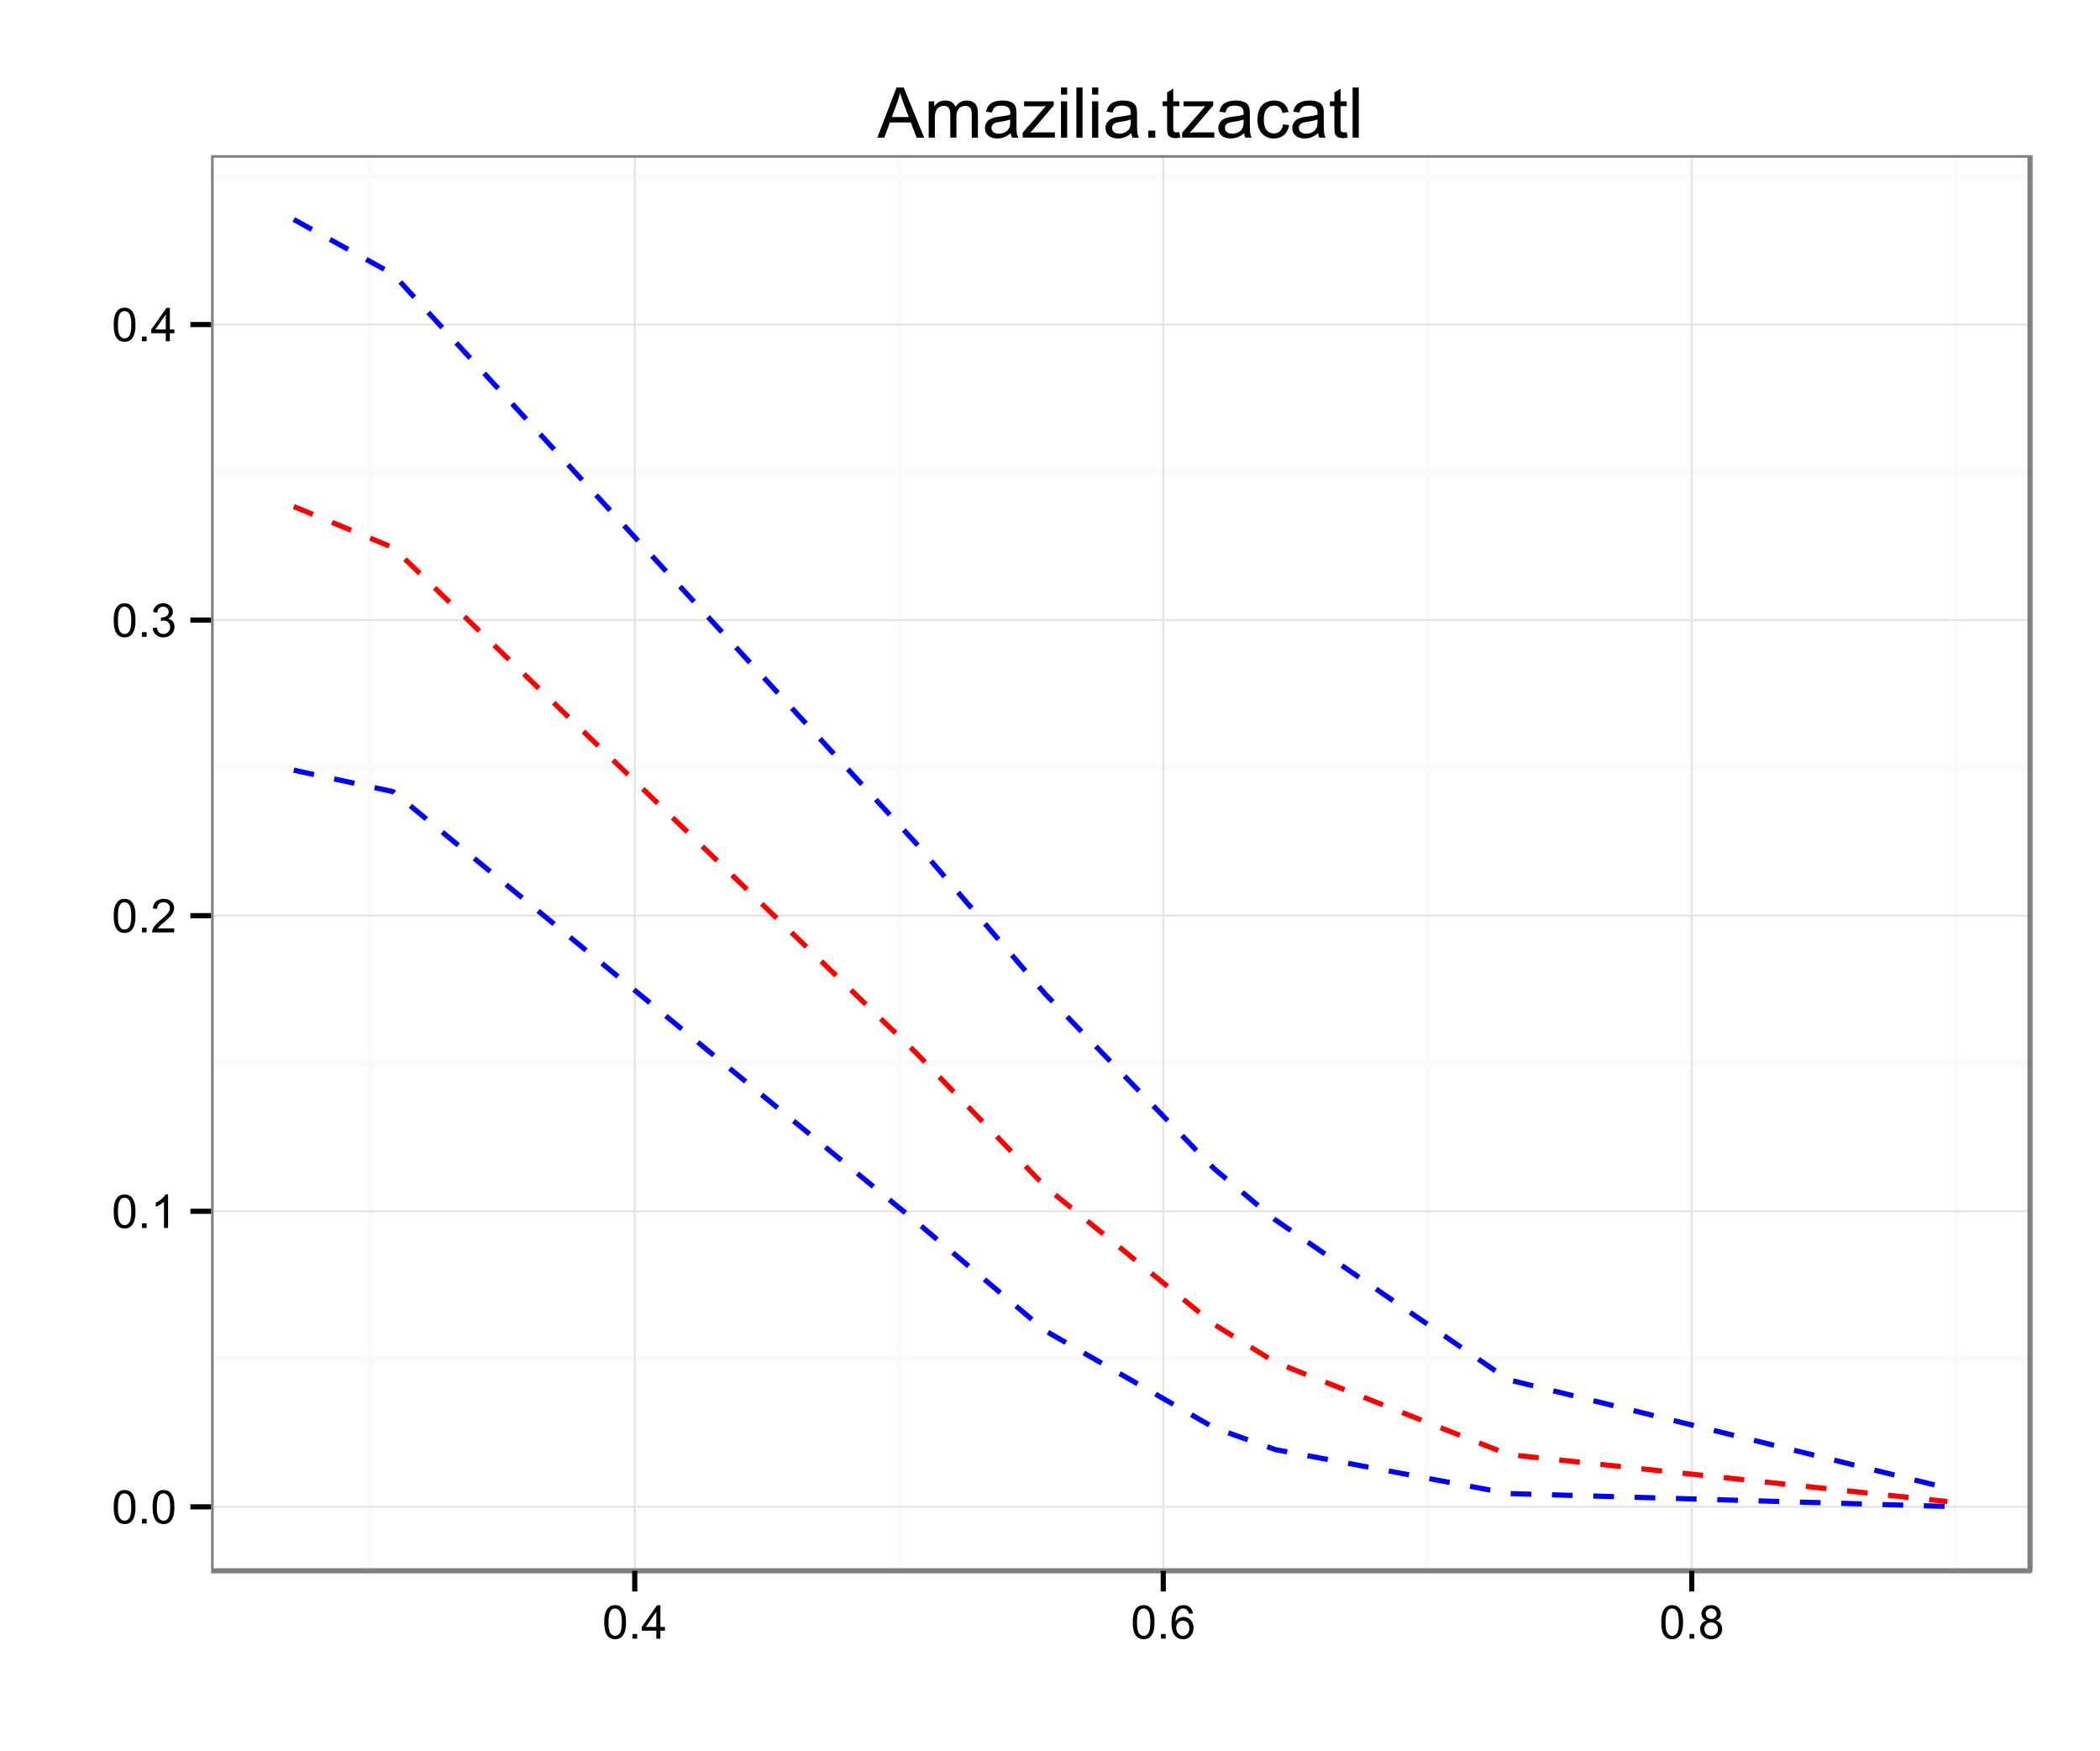
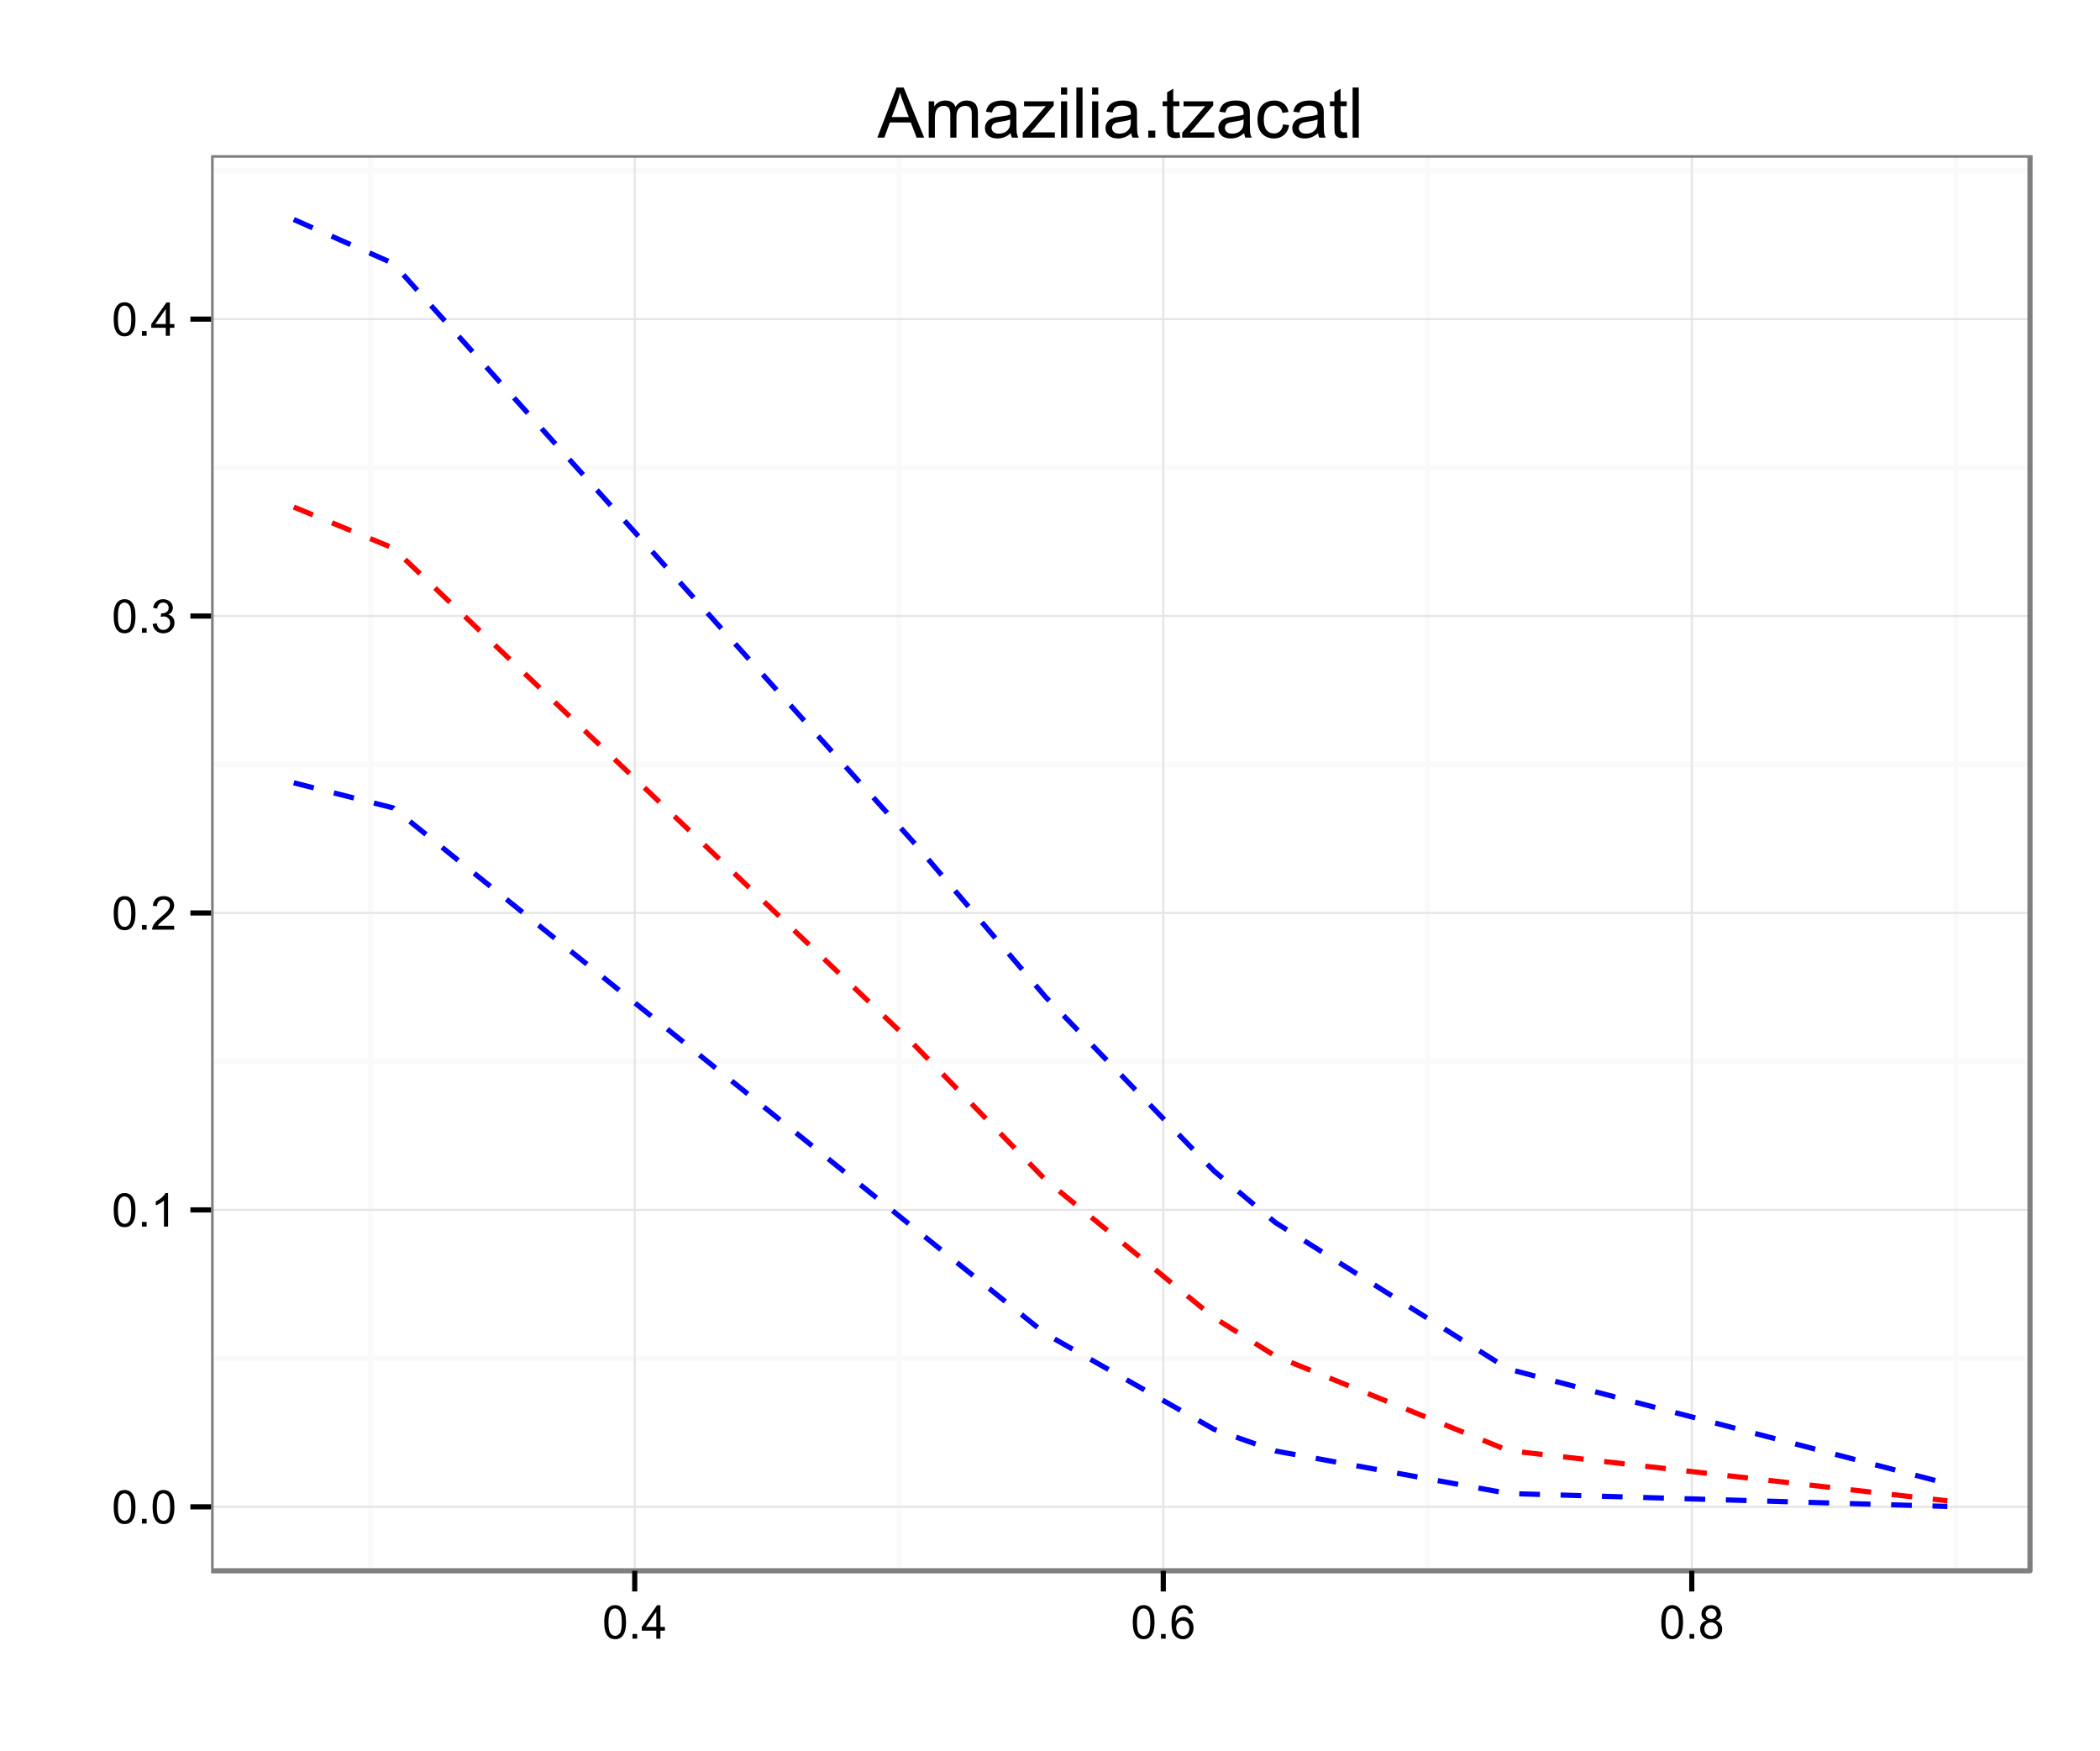
<svg xmlns="http://www.w3.org/2000/svg" xmlns:xlink="http://www.w3.org/1999/xlink" width="432pt" height="360pt" viewBox="0 0 432 360" version="1.1">
  <defs>
    <g>
      <symbol overflow="visible" id="glyph0-0">
        <path style="stroke:none;" d="M 0.398 -3.391 C 0.398 -4.199 0.48 -4.852 0.648 -5.352 C 0.812 -5.844 1.062 -6.227 1.395 -6.496 C 1.723 -6.762 2.137 -6.895 2.641 -6.898 C 3.004 -6.895 3.328 -6.82 3.609 -6.676 C 3.887 -6.523 4.113 -6.312 4.297 -6.035 C 4.477 -5.754 4.621 -5.41 4.723 -5.012 C 4.824 -4.605 4.875 -4.066 4.879 -3.391 C 4.875 -2.582 4.793 -1.93 4.629 -1.438 C 4.465 -0.938 4.215 -0.555 3.887 -0.289 C 3.555 -0.016 3.141 0.117 2.641 0.117 C 1.973 0.117 1.453 -0.117 1.078 -0.594 C 0.625 -1.164 0.398 -2.098 0.398 -3.391 Z M 1.266 -3.391 C 1.266 -2.258 1.395 -1.508 1.66 -1.137 C 1.922 -0.762 2.25 -0.574 2.641 -0.578 C 3.023 -0.574 3.348 -0.762 3.613 -1.141 C 3.875 -1.512 4.008 -2.262 4.012 -3.391 C 4.008 -4.52 3.875 -5.27 3.613 -5.645 C 3.348 -6.012 3.02 -6.199 2.629 -6.203 C 2.238 -6.199 1.93 -6.035 1.703 -5.711 C 1.41 -5.289 1.266 -4.516 1.266 -3.391 Z M 1.266 -3.391 " />
      </symbol>
      <symbol overflow="visible" id="glyph0-1">
        <path style="stroke:none;" d="M 0.871 0 L 0.871 -0.961 L 1.832 -0.961 L 1.832 0 Z M 0.871 0 " />
      </symbol>
      <symbol overflow="visible" id="glyph0-2">
        <path style="stroke:none;" d="M 3.578 0 L 2.734 0 L 2.734 -5.375 C 2.527 -5.18 2.262 -4.988 1.934 -4.793 C 1.602 -4.598 1.305 -4.453 1.047 -4.359 L 1.047 -5.176 C 1.516 -5.395 1.926 -5.664 2.281 -5.98 C 2.633 -6.293 2.883 -6.598 3.031 -6.898 L 3.578 -6.898 Z M 3.578 0 " />
      </symbol>
      <symbol overflow="visible" id="glyph0-3">
        <path style="stroke:none;" d="M 4.832 -0.812 L 4.832 0 L 0.289 0 C 0.281 -0.203 0.316 -0.398 0.391 -0.586 C 0.504 -0.895 0.688 -1.199 0.945 -1.5 C 1.195 -1.797 1.562 -2.141 2.047 -2.539 C 2.789 -3.148 3.297 -3.637 3.562 -3.996 C 3.824 -4.352 3.953 -4.688 3.957 -5.012 C 3.953 -5.34 3.836 -5.621 3.598 -5.855 C 3.355 -6.082 3.043 -6.199 2.664 -6.203 C 2.254 -6.199 1.93 -6.078 1.688 -5.836 C 1.441 -5.59 1.316 -5.25 1.316 -4.824 L 0.449 -4.914 C 0.508 -5.559 0.73 -6.051 1.121 -6.391 C 1.504 -6.727 2.023 -6.895 2.68 -6.898 C 3.336 -6.895 3.859 -6.715 4.246 -6.352 C 4.629 -5.984 4.82 -5.531 4.824 -4.992 C 4.82 -4.715 4.766 -4.441 4.652 -4.18 C 4.539 -3.91 4.352 -3.633 4.094 -3.34 C 3.832 -3.047 3.398 -2.645 2.793 -2.133 C 2.285 -1.707 1.961 -1.418 1.816 -1.266 C 1.672 -1.113 1.551 -0.961 1.461 -0.812 Z M 4.832 -0.812 " />
      </symbol>
      <symbol overflow="visible" id="glyph0-4">
        <path style="stroke:none;" d="M 0.402 -1.812 L 1.246 -1.926 C 1.34 -1.445 1.504 -1.102 1.738 -0.895 C 1.969 -0.68 2.254 -0.574 2.594 -0.578 C 2.988 -0.574 3.324 -0.711 3.598 -0.988 C 3.871 -1.262 4.008 -1.602 4.008 -2.012 C 4.008 -2.395 3.879 -2.715 3.629 -2.969 C 3.371 -3.219 3.051 -3.344 2.664 -3.348 C 2.5 -3.344 2.301 -3.312 2.066 -3.254 L 2.16 -3.992 C 2.215 -3.984 2.262 -3.984 2.297 -3.984 C 2.656 -3.984 2.977 -4.078 3.266 -4.266 C 3.551 -4.453 3.695 -4.742 3.699 -5.133 C 3.695 -5.441 3.59 -5.695 3.383 -5.902 C 3.172 -6.102 2.902 -6.203 2.574 -6.207 C 2.242 -6.203 1.969 -6.102 1.754 -5.895 C 1.531 -5.688 1.391 -5.379 1.332 -4.969 L 0.488 -5.117 C 0.586 -5.68 0.82 -6.121 1.188 -6.434 C 1.551 -6.742 2.008 -6.895 2.555 -6.898 C 2.93 -6.895 3.273 -6.816 3.59 -6.656 C 3.902 -6.496 4.145 -6.277 4.312 -6 C 4.48 -5.719 4.562 -5.422 4.566 -5.113 C 4.562 -4.812 4.484 -4.543 4.324 -4.301 C 4.164 -4.059 3.926 -3.863 3.617 -3.723 C 4.02 -3.625 4.336 -3.43 4.562 -3.137 C 4.785 -2.84 4.898 -2.473 4.902 -2.031 C 4.898 -1.426 4.68 -0.918 4.246 -0.504 C 3.805 -0.09 3.25 0.117 2.586 0.121 C 1.98 0.117 1.48 -0.059 1.086 -0.418 C 0.684 -0.773 0.457 -1.238 0.402 -1.812 Z M 0.402 -1.812 " />
      </symbol>
      <symbol overflow="visible" id="glyph0-5">
        <path style="stroke:none;" d="M 3.102 0 L 3.102 -1.645 L 0.121 -1.645 L 0.121 -2.418 L 3.258 -6.871 L 3.945 -6.871 L 3.945 -2.418 L 4.875 -2.418 L 4.875 -1.645 L 3.945 -1.645 L 3.945 0 Z M 3.102 -2.418 L 3.102 -5.516 L 0.953 -2.418 Z M 3.102 -2.418 " />
      </symbol>
      <symbol overflow="visible" id="glyph0-6">
        <path style="stroke:none;" d="M 4.777 -5.188 L 3.938 -5.125 C 3.859 -5.453 3.75 -5.691 3.617 -5.844 C 3.387 -6.082 3.105 -6.203 2.773 -6.207 C 2.5 -6.203 2.266 -6.129 2.066 -5.98 C 1.797 -5.785 1.586 -5.504 1.438 -5.133 C 1.281 -4.758 1.203 -4.227 1.199 -3.543 C 1.398 -3.852 1.648 -4.082 1.945 -4.23 C 2.238 -4.379 2.543 -4.453 2.867 -4.457 C 3.426 -4.453 3.906 -4.246 4.305 -3.836 C 4.699 -3.418 4.898 -2.883 4.898 -2.23 C 4.898 -1.797 4.805 -1.395 4.617 -1.027 C 4.43 -0.652 4.172 -0.371 3.852 -0.176 C 3.523 0.02 3.156 0.117 2.746 0.117 C 2.039 0.117 1.465 -0.141 1.023 -0.656 C 0.578 -1.172 0.355 -2.023 0.359 -3.215 C 0.355 -4.539 0.602 -5.504 1.098 -6.113 C 1.52 -6.633 2.098 -6.895 2.828 -6.898 C 3.363 -6.895 3.805 -6.746 4.152 -6.445 C 4.496 -6.141 4.703 -5.719 4.777 -5.188 Z M 1.332 -2.227 C 1.328 -1.934 1.391 -1.652 1.516 -1.391 C 1.637 -1.121 1.809 -0.922 2.035 -0.785 C 2.254 -0.645 2.488 -0.574 2.734 -0.578 C 3.086 -0.574 3.391 -0.719 3.648 -1.008 C 3.902 -1.293 4.031 -1.684 4.035 -2.18 C 4.031 -2.652 3.906 -3.023 3.656 -3.301 C 3.402 -3.57 3.082 -3.707 2.699 -3.711 C 2.316 -3.707 1.992 -3.57 1.73 -3.301 C 1.461 -3.023 1.328 -2.668 1.332 -2.227 Z M 1.332 -2.227 " />
      </symbol>
      <symbol overflow="visible" id="glyph0-7">
        <path style="stroke:none;" d="M 1.695 -3.727 C 1.344 -3.852 1.086 -4.031 0.918 -4.273 C 0.746 -4.508 0.66 -4.793 0.664 -5.129 C 0.66 -5.625 0.84 -6.047 1.203 -6.387 C 1.559 -6.727 2.039 -6.895 2.641 -6.898 C 3.238 -6.895 3.719 -6.723 4.086 -6.375 C 4.449 -6.027 4.633 -5.602 4.637 -5.105 C 4.633 -4.781 4.551 -4.504 4.383 -4.27 C 4.215 -4.031 3.961 -3.852 3.625 -3.727 C 4.043 -3.586 4.363 -3.363 4.586 -3.059 C 4.805 -2.754 4.914 -2.387 4.918 -1.965 C 4.914 -1.371 4.707 -0.879 4.293 -0.48 C 3.875 -0.082 3.328 0.117 2.652 0.117 C 1.973 0.117 1.426 -0.082 1.012 -0.484 C 0.594 -0.883 0.387 -1.383 0.391 -1.988 C 0.387 -2.43 0.5 -2.805 0.73 -3.109 C 0.953 -3.41 1.273 -3.617 1.695 -3.727 Z M 1.527 -5.156 C 1.523 -4.828 1.629 -4.562 1.84 -4.359 C 2.051 -4.152 2.32 -4.047 2.656 -4.051 C 2.977 -4.047 3.246 -4.148 3.457 -4.355 C 3.664 -4.559 3.766 -4.812 3.77 -5.109 C 3.766 -5.418 3.66 -5.676 3.445 -5.891 C 3.23 -6.098 2.965 -6.203 2.648 -6.207 C 2.324 -6.203 2.055 -6.102 1.844 -5.895 C 1.629 -5.688 1.523 -5.441 1.527 -5.156 Z M 1.258 -1.984 C 1.254 -1.738 1.309 -1.504 1.426 -1.281 C 1.535 -1.055 1.707 -0.883 1.934 -0.762 C 2.16 -0.637 2.402 -0.574 2.664 -0.578 C 3.062 -0.574 3.395 -0.703 3.66 -0.965 C 3.922 -1.223 4.055 -1.551 4.055 -1.953 C 4.055 -2.355 3.918 -2.691 3.648 -2.961 C 3.375 -3.223 3.035 -3.355 2.633 -3.359 C 2.234 -3.355 1.906 -3.227 1.648 -2.965 C 1.383 -2.703 1.254 -2.375 1.258 -1.984 Z M 1.258 -1.984 " />
      </symbol>
      <symbol overflow="visible" id="glyph1-0">
        <path style="stroke:none;" d="M -0.02 0 L 3.938 -10.309 L 5.406 -10.309 L 9.625 0 L 8.07 0 L 6.871 -3.121 L 2.559 -3.121 L 1.426 0 Z M 2.953 -4.234 L 6.449 -4.234 L 5.371 -7.086 C 5.039 -7.949 4.797 -8.664 4.641 -9.227 C 4.508 -8.562 4.32 -7.906 4.086 -7.258 Z M 2.953 -4.234 " />
      </symbol>
      <symbol overflow="visible" id="glyph1-1">
        <path style="stroke:none;" d="M 0.949 0 L 0.949 -7.469 L 2.082 -7.469 L 2.082 -6.418 C 2.312 -6.781 2.625 -7.078 3.016 -7.301 C 3.402 -7.523 3.844 -7.633 4.344 -7.637 C 4.895 -7.633 5.352 -7.52 5.707 -7.289 C 6.059 -7.059 6.305 -6.738 6.453 -6.328 C 7.039 -7.199 7.809 -7.633 8.762 -7.637 C 9.496 -7.633 10.066 -7.43 10.469 -7.02 C 10.863 -6.609 11.062 -5.977 11.066 -5.125 L 11.066 0 L 9.809 0 L 9.809 -4.703 C 9.809 -5.207 9.766 -5.57 9.684 -5.797 C 9.602 -6.016 9.453 -6.195 9.238 -6.336 C 9.02 -6.469 8.766 -6.539 8.48 -6.539 C 7.949 -6.539 7.516 -6.363 7.172 -6.016 C 6.824 -5.664 6.648 -5.105 6.652 -4.34 L 6.652 0 L 5.387 0 L 5.387 -4.852 C 5.383 -5.414 5.281 -5.836 5.074 -6.117 C 4.867 -6.398 4.527 -6.539 4.062 -6.539 C 3.703 -6.539 3.375 -6.445 3.074 -6.258 C 2.77 -6.07 2.551 -5.793 2.418 -5.434 C 2.281 -5.07 2.215 -4.551 2.215 -3.875 L 2.215 0 Z M 0.949 0 " />
      </symbol>
      <symbol overflow="visible" id="glyph1-2">
        <path style="stroke:none;" d="M 5.82 -0.922 C 5.348 -0.52 4.898 -0.238 4.465 -0.078 C 4.031 0.086 3.566 0.164 3.074 0.168 C 2.25 0.164 1.617 -0.035 1.18 -0.434 C 0.734 -0.832 0.516 -1.344 0.52 -1.969 C 0.516 -2.332 0.598 -2.664 0.77 -2.969 C 0.934 -3.27 1.152 -3.512 1.422 -3.699 C 1.691 -3.879 1.996 -4.02 2.336 -4.113 C 2.582 -4.176 2.957 -4.238 3.461 -4.305 C 4.48 -4.422 5.23 -4.566 5.715 -4.738 C 5.715 -4.91 5.719 -5.02 5.723 -5.07 C 5.719 -5.582 5.598 -5.945 5.363 -6.16 C 5.035 -6.441 4.555 -6.586 3.922 -6.59 C 3.324 -6.586 2.887 -6.48 2.605 -6.273 C 2.32 -6.062 2.109 -5.695 1.977 -5.168 L 0.738 -5.336 C 0.848 -5.863 1.031 -6.293 1.293 -6.621 C 1.547 -6.945 1.918 -7.195 2.41 -7.371 C 2.895 -7.547 3.461 -7.633 4.105 -7.637 C 4.742 -7.633 5.262 -7.559 5.66 -7.41 C 6.059 -7.258 6.352 -7.07 6.539 -6.844 C 6.727 -6.617 6.855 -6.328 6.934 -5.984 C 6.973 -5.766 6.996 -5.379 6.996 -4.816 L 6.996 -3.129 C 6.996 -1.949 7.02 -1.203 7.074 -0.895 C 7.125 -0.582 7.234 -0.285 7.398 0 L 6.074 0 C 5.941 -0.262 5.855 -0.566 5.82 -0.922 Z M 5.715 -3.746 C 5.254 -3.555 4.566 -3.398 3.648 -3.27 C 3.125 -3.191 2.758 -3.105 2.543 -3.016 C 2.328 -2.918 2.16 -2.781 2.047 -2.605 C 1.926 -2.422 1.867 -2.223 1.871 -2.004 C 1.867 -1.664 1.996 -1.383 2.254 -1.16 C 2.508 -0.934 2.883 -0.82 3.375 -0.824 C 3.859 -0.82 4.293 -0.926 4.676 -1.141 C 5.055 -1.352 5.332 -1.645 5.512 -2.02 C 5.645 -2.301 5.711 -2.723 5.715 -3.285 Z M 5.715 -3.746 " />
      </symbol>
      <symbol overflow="visible" id="glyph1-3">
        <path style="stroke:none;" d="M 0.281 0 L 0.281 -1.027 L 5.035 -6.484 C 4.492 -6.453 4.016 -6.438 3.605 -6.441 L 0.562 -6.441 L 0.562 -7.469 L 6.664 -7.469 L 6.664 -6.629 L 2.621 -1.891 L 1.844 -1.027 C 2.406 -1.066 2.938 -1.09 3.438 -1.09 L 6.891 -1.09 L 6.891 0 Z M 0.281 0 " />
      </symbol>
      <symbol overflow="visible" id="glyph1-4">
        <path style="stroke:none;" d="M 0.957 -8.852 L 0.957 -10.309 L 2.223 -10.309 L 2.223 -8.852 Z M 0.957 0 L 0.957 -7.469 L 2.223 -7.469 L 2.223 0 Z M 0.957 0 " />
      </symbol>
      <symbol overflow="visible" id="glyph1-5">
        <path style="stroke:none;" d="M 0.922 0 L 0.922 -10.309 L 2.188 -10.309 L 2.188 0 Z M 0.922 0 " />
      </symbol>
      <symbol overflow="visible" id="glyph1-6">
        <path style="stroke:none;" d="M 1.309 0 L 1.309 -1.441 L 2.75 -1.441 L 2.75 0 Z M 1.309 0 " />
      </symbol>
      <symbol overflow="visible" id="glyph1-7">
        <path style="stroke:none;" d="M 3.711 -1.133 L 3.895 -0.016 C 3.535 0.059 3.215 0.094 2.938 0.098 C 2.477 0.094 2.121 0.023 1.871 -0.117 C 1.613 -0.262 1.438 -0.453 1.336 -0.691 C 1.23 -0.926 1.176 -1.422 1.18 -2.188 L 1.18 -6.484 L 0.254 -6.484 L 0.254 -7.469 L 1.18 -7.469 L 1.18 -9.316 L 2.441 -10.074 L 2.441 -7.469 L 3.711 -7.469 L 3.711 -6.484 L 2.441 -6.484 L 2.441 -2.117 C 2.438 -1.75 2.461 -1.52 2.508 -1.418 C 2.551 -1.316 2.621 -1.234 2.723 -1.172 C 2.82 -1.109 2.965 -1.078 3.156 -1.082 C 3.293 -1.078 3.477 -1.094 3.711 -1.133 Z M 3.711 -1.133 " />
      </symbol>
      <symbol overflow="visible" id="glyph1-8">
        <path style="stroke:none;" d="M 5.82 -2.734 L 7.066 -2.574 C 6.93 -1.711 6.582 -1.039 6.023 -0.559 C 5.461 -0.074 4.77 0.164 3.957 0.168 C 2.934 0.164 2.113 -0.168 1.492 -0.832 C 0.871 -1.5 0.562 -2.457 0.562 -3.707 C 0.562 -4.508 0.695 -5.211 0.961 -5.82 C 1.227 -6.422 1.633 -6.879 2.184 -7.184 C 2.727 -7.484 3.32 -7.633 3.965 -7.637 C 4.773 -7.633 5.438 -7.43 5.957 -7.02 C 6.469 -6.609 6.797 -6.027 6.945 -5.273 L 5.715 -5.082 C 5.594 -5.582 5.387 -5.961 5.094 -6.215 C 4.793 -6.465 4.434 -6.59 4.016 -6.594 C 3.375 -6.59 2.859 -6.363 2.461 -5.906 C 2.062 -5.449 1.863 -4.727 1.863 -3.742 C 1.863 -2.734 2.055 -2.004 2.438 -1.551 C 2.82 -1.094 3.32 -0.867 3.945 -0.871 C 4.438 -0.867 4.852 -1.02 5.188 -1.328 C 5.516 -1.629 5.727 -2.098 5.82 -2.734 Z M 5.82 -2.734 " />
      </symbol>
    </g>
    <clipPath id="clip1">
      <path d="M 43.422 31.906 L 418.602 31.906 L 418.602 324.051 L 43.422 324.051 Z M 43.422 31.906 " />
    </clipPath>
  </defs>
-   <g id="surface51">
+   <g id="surface46">
    <rect x="0" y="0" width="432" height="360" style="fill:rgb(100%,100%,100%);fill-opacity:1;stroke:none;" />
    <rect x="0" y="0" width="432" height="360" style="fill:rgb(100%,100%,100%);fill-opacity:1;stroke:none;" />
    <path style="fill:none;stroke-width:1.063;stroke-linecap:round;stroke-linejoin:round;stroke:rgb(100%,100%,100%);stroke-opacity:1;stroke-miterlimit:10;" d="M 0 360 L 432 360 L 432 0 L 0 0 Z M 0 360 " />
    <g clip-path="url(#clip1)" clip-rule="nonzero">
      <path style=" stroke:none;fill-rule:nonzero;fill:rgb(100%,100%,100%);fill-opacity:1;" d="M 43.422 323.051 L 417.602 323.051 L 417.602 31.906 L 43.422 31.906 Z M 43.422 323.051 " />
-       <path style="fill:none;stroke-width:1.063;stroke-linecap:butt;stroke-linejoin:round;stroke:rgb(98.039%,98.039%,98.039%);stroke-opacity:1;stroke-miterlimit:10;" d="M 43.422 279.5 L 417.602 279.5 " />
-       <path style="fill:none;stroke-width:1.063;stroke-linecap:butt;stroke-linejoin:round;stroke:rgb(98.039%,98.039%,98.039%);stroke-opacity:1;stroke-miterlimit:10;" d="M 43.422 218.715 L 417.602 218.715 " />
-       <path style="fill:none;stroke-width:1.063;stroke-linecap:butt;stroke-linejoin:round;stroke:rgb(98.039%,98.039%,98.039%);stroke-opacity:1;stroke-miterlimit:10;" d="M 43.422 157.926 L 417.602 157.926 " />
-       <path style="fill:none;stroke-width:1.063;stroke-linecap:butt;stroke-linejoin:round;stroke:rgb(98.039%,98.039%,98.039%);stroke-opacity:1;stroke-miterlimit:10;" d="M 43.422 97.141 L 417.602 97.141 " />
-       <path style="fill:none;stroke-width:1.063;stroke-linecap:butt;stroke-linejoin:round;stroke:rgb(98.039%,98.039%,98.039%);stroke-opacity:1;stroke-miterlimit:10;" d="M 43.422 36.352 L 417.602 36.352 " />
+       <path style="fill:none;stroke-width:1.063;stroke-linecap:butt;stroke-linejoin:round;stroke:rgb(98.039%,98.039%,98.039%);stroke-opacity:1;stroke-miterlimit:10;" d="M 43.422 279.363 L 417.602 279.363 " />
+       <path style="fill:none;stroke-width:1.063;stroke-linecap:butt;stroke-linejoin:round;stroke:rgb(98.039%,98.039%,98.039%);stroke-opacity:1;stroke-miterlimit:10;" d="M 43.422 218.293 L 417.602 218.293 " />
+       <path style="fill:none;stroke-width:1.063;stroke-linecap:butt;stroke-linejoin:round;stroke:rgb(98.039%,98.039%,98.039%);stroke-opacity:1;stroke-miterlimit:10;" d="M 43.422 157.227 L 417.602 157.227 " />
+       <path style="fill:none;stroke-width:1.063;stroke-linecap:butt;stroke-linejoin:round;stroke:rgb(98.039%,98.039%,98.039%);stroke-opacity:1;stroke-miterlimit:10;" d="M 43.422 96.16 L 417.602 96.16 " />
+       <path style="fill:none;stroke-width:1.063;stroke-linecap:butt;stroke-linejoin:round;stroke:rgb(98.039%,98.039%,98.039%);stroke-opacity:1;stroke-miterlimit:10;" d="M 43.422 35.094 L 417.602 35.094 " />
      <path style="fill:none;stroke-width:1.063;stroke-linecap:butt;stroke-linejoin:round;stroke:rgb(98.039%,98.039%,98.039%);stroke-opacity:1;stroke-miterlimit:10;" d="M 76.211 323.051 L 76.211 31.906 " />
      <path style="fill:none;stroke-width:1.063;stroke-linecap:butt;stroke-linejoin:round;stroke:rgb(98.039%,98.039%,98.039%);stroke-opacity:1;stroke-miterlimit:10;" d="M 184.938 323.051 L 184.938 31.906 " />
      <path style="fill:none;stroke-width:1.063;stroke-linecap:butt;stroke-linejoin:round;stroke:rgb(98.039%,98.039%,98.039%);stroke-opacity:1;stroke-miterlimit:10;" d="M 293.664 323.051 L 293.664 31.906 " />
      <path style="fill:none;stroke-width:1.063;stroke-linecap:butt;stroke-linejoin:round;stroke:rgb(98.039%,98.039%,98.039%);stroke-opacity:1;stroke-miterlimit:10;" d="M 402.387 323.051 L 402.387 31.906 " />
      <path style="fill:none;stroke-width:0.425;stroke-linecap:butt;stroke-linejoin:round;stroke:rgb(89.804%,89.804%,89.804%);stroke-opacity:1;stroke-miterlimit:10;" d="M 43.422 309.895 L 417.602 309.895 " />
-       <path style="fill:none;stroke-width:0.425;stroke-linecap:butt;stroke-linejoin:round;stroke:rgb(89.804%,89.804%,89.804%);stroke-opacity:1;stroke-miterlimit:10;" d="M 43.422 249.109 L 417.602 249.109 " />
-       <path style="fill:none;stroke-width:0.425;stroke-linecap:butt;stroke-linejoin:round;stroke:rgb(89.804%,89.804%,89.804%);stroke-opacity:1;stroke-miterlimit:10;" d="M 43.422 188.32 L 417.602 188.32 " />
-       <path style="fill:none;stroke-width:0.425;stroke-linecap:butt;stroke-linejoin:round;stroke:rgb(89.804%,89.804%,89.804%);stroke-opacity:1;stroke-miterlimit:10;" d="M 43.422 127.531 L 417.602 127.531 " />
-       <path style="fill:none;stroke-width:0.425;stroke-linecap:butt;stroke-linejoin:round;stroke:rgb(89.804%,89.804%,89.804%);stroke-opacity:1;stroke-miterlimit:10;" d="M 43.422 66.746 L 417.602 66.746 " />
+       <path style="fill:none;stroke-width:0.425;stroke-linecap:butt;stroke-linejoin:round;stroke:rgb(89.804%,89.804%,89.804%);stroke-opacity:1;stroke-miterlimit:10;" d="M 43.422 248.828 L 417.602 248.828 " />
+       <path style="fill:none;stroke-width:0.425;stroke-linecap:butt;stroke-linejoin:round;stroke:rgb(89.804%,89.804%,89.804%);stroke-opacity:1;stroke-miterlimit:10;" d="M 43.422 187.762 L 417.602 187.762 " />
+       <path style="fill:none;stroke-width:0.425;stroke-linecap:butt;stroke-linejoin:round;stroke:rgb(89.804%,89.804%,89.804%);stroke-opacity:1;stroke-miterlimit:10;" d="M 43.422 126.695 L 417.602 126.695 " />
+       <path style="fill:none;stroke-width:0.425;stroke-linecap:butt;stroke-linejoin:round;stroke:rgb(89.804%,89.804%,89.804%);stroke-opacity:1;stroke-miterlimit:10;" d="M 43.422 65.629 L 417.602 65.629 " />
      <path style="fill:none;stroke-width:0.425;stroke-linecap:butt;stroke-linejoin:round;stroke:rgb(89.804%,89.804%,89.804%);stroke-opacity:1;stroke-miterlimit:10;" d="M 130.574 323.051 L 130.574 31.906 " />
      <path style="fill:none;stroke-width:0.425;stroke-linecap:butt;stroke-linejoin:round;stroke:rgb(89.804%,89.804%,89.804%);stroke-opacity:1;stroke-miterlimit:10;" d="M 239.301 323.051 L 239.301 31.906 " />
      <path style="fill:none;stroke-width:0.425;stroke-linecap:butt;stroke-linejoin:round;stroke:rgb(89.804%,89.804%,89.804%);stroke-opacity:1;stroke-miterlimit:10;" d="M 348.023 323.051 L 348.023 31.906 " />
-       <path style="fill:none;stroke-width:1.063;stroke-linecap:butt;stroke-linejoin:round;stroke:rgb(100%,0%,0%);stroke-opacity:1;stroke-dasharray:4.252,4.252;stroke-miterlimit:1;" d="M 60.43 104.168 L 80.867 112.625 L 188.359 216.441 L 215.059 244.074 L 249.727 272.355 L 262.355 280.18 L 310.293 299.137 L 400.594 308.812 " />
-       <path style="fill:none;stroke-width:1.063;stroke-linecap:butt;stroke-linejoin:round;stroke:rgb(0%,0%,100%);stroke-opacity:1;stroke-dasharray:4.252,4.252;stroke-miterlimit:1;" d="M 60.43 45.141 L 80.867 56.383 L 188.359 173.348 L 215.059 204.465 L 249.727 240.32 L 262.355 250.887 L 310.293 283.758 L 400.594 306.043 " />
-       <path style="fill:none;stroke-width:1.063;stroke-linecap:butt;stroke-linejoin:round;stroke:rgb(0%,0%,100%);stroke-opacity:1;stroke-dasharray:4.252,4.252;stroke-miterlimit:1;" d="M 60.43 158.398 L 80.867 162.809 L 188.359 251.184 L 215.059 273.707 L 249.727 293.625 L 262.355 298.129 L 310.293 307.164 L 400.594 309.816 " />
+       <path style="fill:none;stroke-width:1.063;stroke-linecap:butt;stroke-linejoin:round;stroke:rgb(100%,0%,0%);stroke-opacity:1;stroke-dasharray:4.252,4.252;stroke-miterlimit:1;" d="M 60.43 104.277 L 80.867 112.711 L 188.359 215.172 L 215.059 242.629 L 249.727 270.977 L 262.355 278.887 L 310.293 298.324 L 400.594 308.664 " />
+       <path style="fill:none;stroke-width:1.063;stroke-linecap:butt;stroke-linejoin:round;stroke:rgb(0%,0%,100%);stroke-opacity:1;stroke-dasharray:4.252,4.252;stroke-miterlimit:1;" d="M 60.43 45.141 L 80.867 54.164 L 188.359 173.691 L 215.059 205.004 L 249.727 240.82 L 262.355 251.426 L 310.293 281.574 L 400.594 305.121 " />
+       <path style="fill:none;stroke-width:1.063;stroke-linecap:butt;stroke-linejoin:round;stroke:rgb(0%,0%,100%);stroke-opacity:1;stroke-dasharray:4.252,4.252;stroke-miterlimit:1;" d="M 60.43 160.996 L 80.867 166.148 L 188.359 252.828 L 215.059 274.309 L 249.727 293.945 L 262.355 298.41 L 310.293 307.156 L 400.594 309.816 " />
      <path style="fill:none;stroke-width:1.063;stroke-linecap:round;stroke-linejoin:round;stroke:rgb(49.804%,49.804%,49.804%);stroke-opacity:1;stroke-miterlimit:10;" d="M 43.422 323.051 L 417.602 323.051 L 417.602 31.906 L 43.422 31.906 Z M 43.422 323.051 " />
    </g>
    <g style="fill:rgb(0%,0%,0%);fill-opacity:1;">
      <use xlink:href="#glyph0-0" x="22.992" y="313.332" />
      <use xlink:href="#glyph0-1" x="28.331" y="313.332" />
      <use xlink:href="#glyph0-0" x="30.998" y="313.332" />
    </g>
    <g style="fill:rgb(0%,0%,0%);fill-opacity:1;">
-       <use xlink:href="#glyph0-0" x="22.992" y="252.543" />
-       <use xlink:href="#glyph0-1" x="28.331" y="252.543" />
-       <use xlink:href="#glyph0-2" x="30.998" y="252.543" />
+       <use xlink:href="#glyph0-0" x="22.992" y="252.266" />
+       <use xlink:href="#glyph0-1" x="28.331" y="252.266" />
+       <use xlink:href="#glyph0-2" x="30.998" y="252.266" />
    </g>
    <g style="fill:rgb(0%,0%,0%);fill-opacity:1;">
-       <use xlink:href="#glyph0-0" x="22.992" y="191.758" />
-       <use xlink:href="#glyph0-1" x="28.331" y="191.758" />
-       <use xlink:href="#glyph0-3" x="30.998" y="191.758" />
+       <use xlink:href="#glyph0-0" x="22.992" y="191.199" />
+       <use xlink:href="#glyph0-1" x="28.331" y="191.199" />
+       <use xlink:href="#glyph0-3" x="30.998" y="191.199" />
    </g>
    <g style="fill:rgb(0%,0%,0%);fill-opacity:1;">
-       <use xlink:href="#glyph0-0" x="22.992" y="130.969" />
-       <use xlink:href="#glyph0-1" x="28.331" y="130.969" />
-       <use xlink:href="#glyph0-4" x="30.998" y="130.969" />
+       <use xlink:href="#glyph0-0" x="22.992" y="130.129" />
+       <use xlink:href="#glyph0-1" x="28.331" y="130.129" />
+       <use xlink:href="#glyph0-4" x="30.998" y="130.129" />
    </g>
    <g style="fill:rgb(0%,0%,0%);fill-opacity:1;">
-       <use xlink:href="#glyph0-0" x="22.992" y="70.18" />
-       <use xlink:href="#glyph0-1" x="28.331" y="70.18" />
-       <use xlink:href="#glyph0-5" x="30.998" y="70.18" />
+       <use xlink:href="#glyph0-0" x="22.992" y="69.062" />
+       <use xlink:href="#glyph0-1" x="28.331" y="69.062" />
+       <use xlink:href="#glyph0-5" x="30.998" y="69.062" />
    </g>
    <path style="fill:none;stroke-width:1.063;stroke-linecap:butt;stroke-linejoin:round;stroke:rgb(0%,0%,0%);stroke-opacity:1;stroke-miterlimit:10;" d="M 39.168 309.895 L 43.422 309.895 " />
-     <path style="fill:none;stroke-width:1.063;stroke-linecap:butt;stroke-linejoin:round;stroke:rgb(0%,0%,0%);stroke-opacity:1;stroke-miterlimit:10;" d="M 39.168 249.109 L 43.422 249.109 " />
-     <path style="fill:none;stroke-width:1.063;stroke-linecap:butt;stroke-linejoin:round;stroke:rgb(0%,0%,0%);stroke-opacity:1;stroke-miterlimit:10;" d="M 39.168 188.32 L 43.422 188.32 " />
-     <path style="fill:none;stroke-width:1.063;stroke-linecap:butt;stroke-linejoin:round;stroke:rgb(0%,0%,0%);stroke-opacity:1;stroke-miterlimit:10;" d="M 39.168 127.531 L 43.422 127.531 " />
-     <path style="fill:none;stroke-width:1.063;stroke-linecap:butt;stroke-linejoin:round;stroke:rgb(0%,0%,0%);stroke-opacity:1;stroke-miterlimit:10;" d="M 39.168 66.746 L 43.422 66.746 " />
+     <path style="fill:none;stroke-width:1.063;stroke-linecap:butt;stroke-linejoin:round;stroke:rgb(0%,0%,0%);stroke-opacity:1;stroke-miterlimit:10;" d="M 39.168 248.828 L 43.422 248.828 " />
+     <path style="fill:none;stroke-width:1.063;stroke-linecap:butt;stroke-linejoin:round;stroke:rgb(0%,0%,0%);stroke-opacity:1;stroke-miterlimit:10;" d="M 39.168 187.762 L 43.422 187.762 " />
+     <path style="fill:none;stroke-width:1.063;stroke-linecap:butt;stroke-linejoin:round;stroke:rgb(0%,0%,0%);stroke-opacity:1;stroke-miterlimit:10;" d="M 39.168 126.695 L 43.422 126.695 " />
+     <path style="fill:none;stroke-width:1.063;stroke-linecap:butt;stroke-linejoin:round;stroke:rgb(0%,0%,0%);stroke-opacity:1;stroke-miterlimit:10;" d="M 39.168 65.629 L 43.422 65.629 " />
    <path style="fill:none;stroke-width:1.063;stroke-linecap:butt;stroke-linejoin:round;stroke:rgb(0%,0%,0%);stroke-opacity:1;stroke-miterlimit:10;" d="M 130.574 327.305 L 130.574 323.051 " />
    <path style="fill:none;stroke-width:1.063;stroke-linecap:butt;stroke-linejoin:round;stroke:rgb(0%,0%,0%);stroke-opacity:1;stroke-miterlimit:10;" d="M 239.301 327.305 L 239.301 323.051 " />
    <path style="fill:none;stroke-width:1.063;stroke-linecap:butt;stroke-linejoin:round;stroke:rgb(0%,0%,0%);stroke-opacity:1;stroke-miterlimit:10;" d="M 348.023 327.305 L 348.023 323.051 " />
    <g style="fill:rgb(0%,0%,0%);fill-opacity:1;">
      <use xlink:href="#glyph0-0" x="123.902" y="337.012" />
      <use xlink:href="#glyph0-1" x="129.241" y="337.012" />
      <use xlink:href="#glyph0-5" x="131.909" y="337.012" />
    </g>
    <g style="fill:rgb(0%,0%,0%);fill-opacity:1;">
      <use xlink:href="#glyph0-0" x="232.629" y="337.012" />
      <use xlink:href="#glyph0-1" x="237.968" y="337.012" />
      <use xlink:href="#glyph0-6" x="240.635" y="337.012" />
    </g>
    <g style="fill:rgb(0%,0%,0%);fill-opacity:1;">
      <use xlink:href="#glyph0-0" x="341.352" y="337.012" />
      <use xlink:href="#glyph0-1" x="346.691" y="337.012" />
      <use xlink:href="#glyph0-7" x="349.358" y="337.012" />
    </g>
    <g style="fill:rgb(0%,0%,0%);fill-opacity:1;">
      <use xlink:href="#glyph1-0" x="180.496" y="28.309" />
      <use xlink:href="#glyph1-1" x="190.101" y="28.309" />
      <use xlink:href="#glyph1-2" x="202.096" y="28.309" />
      <use xlink:href="#glyph1-3" x="210.105" y="28.309" />
      <use xlink:href="#glyph1-4" x="217.305" y="28.309" />
      <use xlink:href="#glyph1-5" x="220.504" y="28.309" />
      <use xlink:href="#glyph1-4" x="223.703" y="28.309" />
      <use xlink:href="#glyph1-2" x="226.902" y="28.309" />
      <use xlink:href="#glyph1-6" x="234.911" y="28.309" />
      <use xlink:href="#glyph1-7" x="238.912" y="28.309" />
      <use xlink:href="#glyph1-3" x="242.912" y="28.309" />
      <use xlink:href="#glyph1-2" x="250.113" y="28.309" />
      <use xlink:href="#glyph1-8" x="258.121" y="28.309" />
      <use xlink:href="#glyph1-2" x="265.321" y="28.309" />
      <use xlink:href="#glyph1-7" x="273.33" y="28.309" />
      <use xlink:href="#glyph1-5" x="277.33" y="28.309" />
    </g>
  </g>
</svg>
